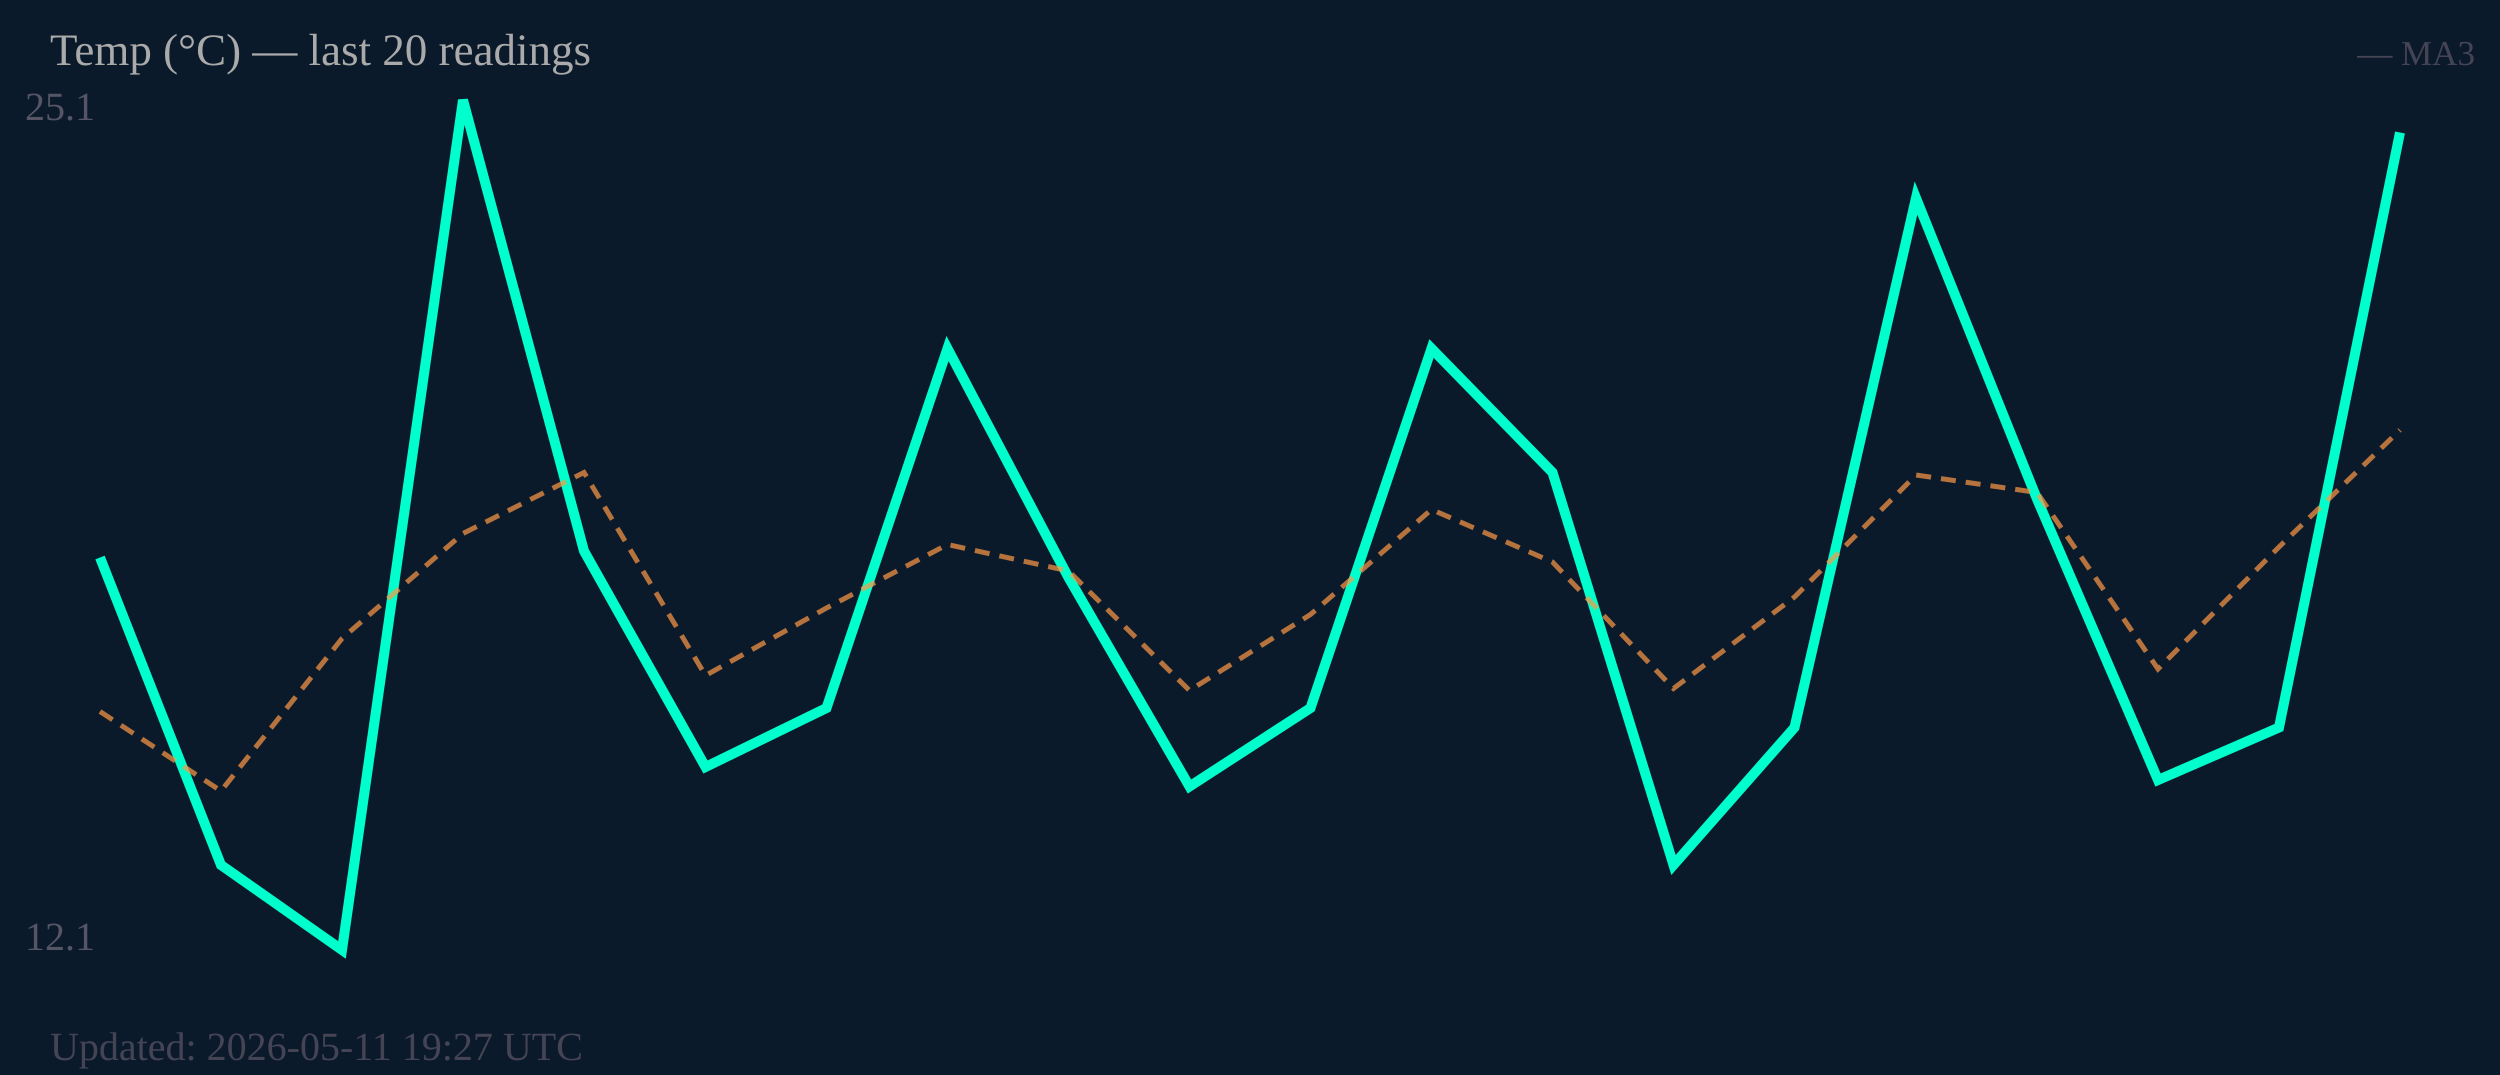
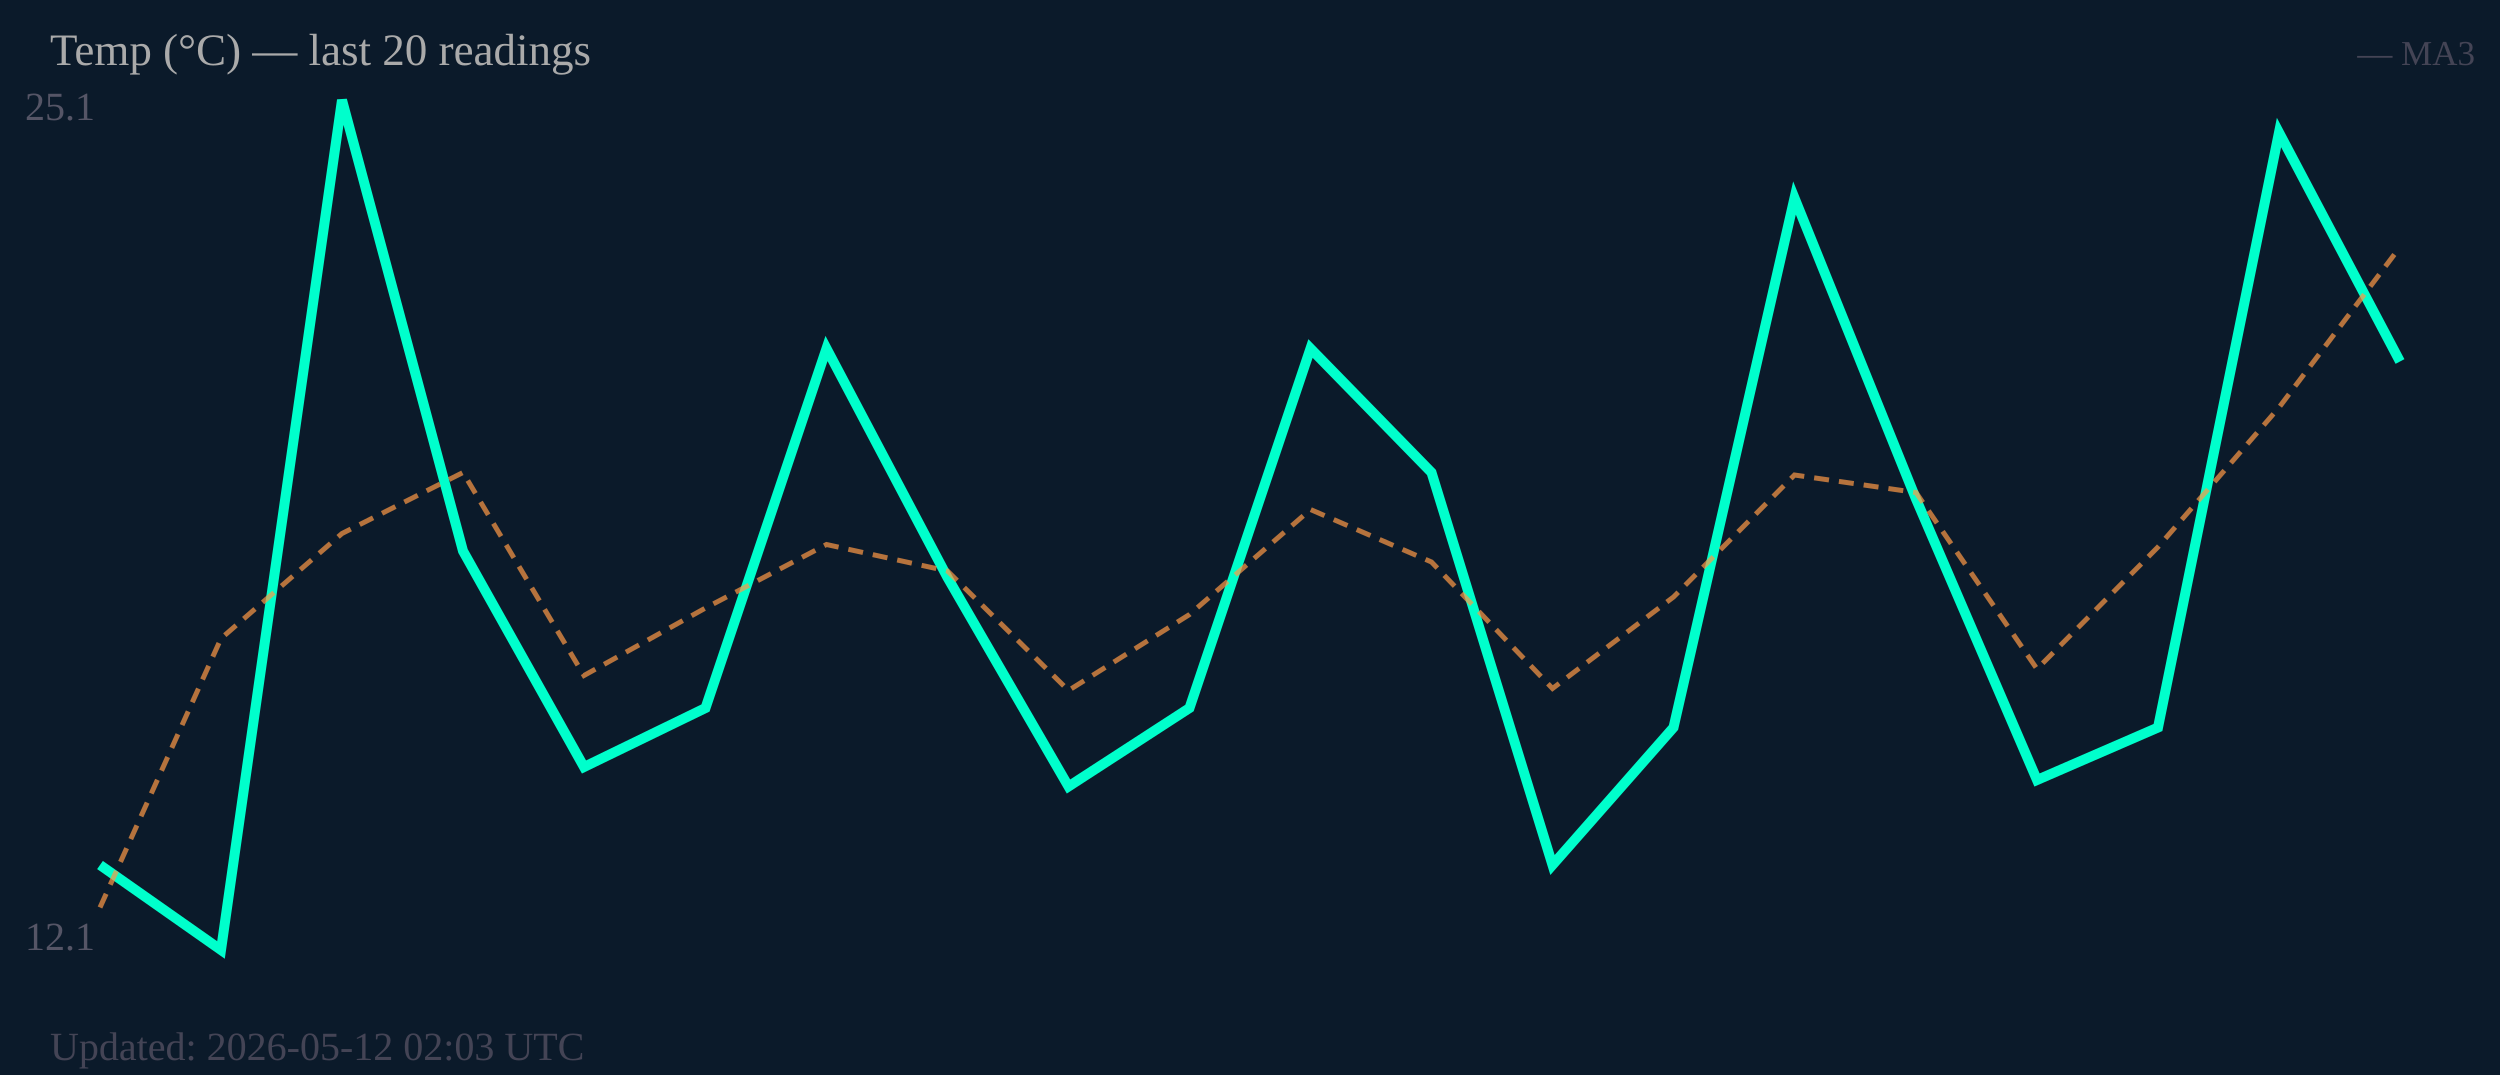
<svg xmlns="http://www.w3.org/2000/svg" width="500" height="215" viewBox="0 0 500 215">
  <rect width="500" height="215" fill="#0b1a2a" />
  <text x="5" y="24" font-size="8" fill="#556">25.1</text>
  <text x="5" y="190" font-size="8" fill="#556">12.1</text>
-   <polyline fill="none" stroke="#00ffcc" stroke-width="2" points="20.0,111.5 44.2,173.0 68.4,190.0 92.6,20.0 116.8,110.2 141.1,153.4 165.3,141.6 189.5,69.7 213.7,115.5 237.9,157.3 262.1,141.6 286.3,69.7 310.5,94.5 334.7,173.0 358.9,145.5 383.2,39.6 407.4,99.8 431.6,156.0 455.8,145.5 480.0,26.5" />
-   <polyline fill="none" stroke="#ff9944" stroke-width="1" stroke-dasharray="3,2" opacity="0.7" points="20.0,142.3 44.2,158.2 68.4,127.7 92.6,106.7 116.8,94.5 141.1,135.1 165.3,121.6 189.5,108.9 213.7,114.2 237.9,138.1 262.1,122.9 286.3,101.9 310.5,112.4 334.7,137.7 358.9,119.4 383.2,95.0 407.4,98.5 431.6,133.8 455.8,109.4 480.0,86.0" />
+   <polyline fill="none" stroke="#00ffcc" stroke-width="2" points="20.0,173.0 44.2,190.0 68.4,20.0 92.6,110.2 116.8,153.4 141.1,141.6 165.3,69.7 189.5,115.5 213.7,157.3 237.9,141.6 262.1,69.7 286.3,94.5 310.5,173.0 334.7,145.5 358.9,39.6 383.2,99.8 407.4,156.0 431.6,145.5 455.8,26.5 480.0,72.3" />
+   <polyline fill="none" stroke="#ff9944" stroke-width="1" stroke-dasharray="3,2" opacity="0.7" points="20.0,181.5 44.2,127.7 68.4,106.7 92.6,94.5 116.8,135.1 141.1,121.6 165.3,108.9 189.5,114.2 213.7,138.1 237.9,122.9 262.1,101.9 286.3,112.4 310.5,137.7 334.7,119.4 358.9,95.0 383.2,98.5 407.4,133.8 431.6,109.4 455.8,81.5 480.0,49.4" />
  <text x="10" y="13" font-size="9" fill="#aaa">Temp (°C) — last 20 readings</text>
  <text x="495" y="13" font-size="7" fill="#445" text-anchor="end">— MA3</text>
-   <text x="10" y="212" font-size="8" fill="#445">Updated: 2026-05-11 19:27 UTC</text>
+   <text x="10" y="212" font-size="8" fill="#445">Updated: 2026-05-12 02:03 UTC</text>
</svg>
